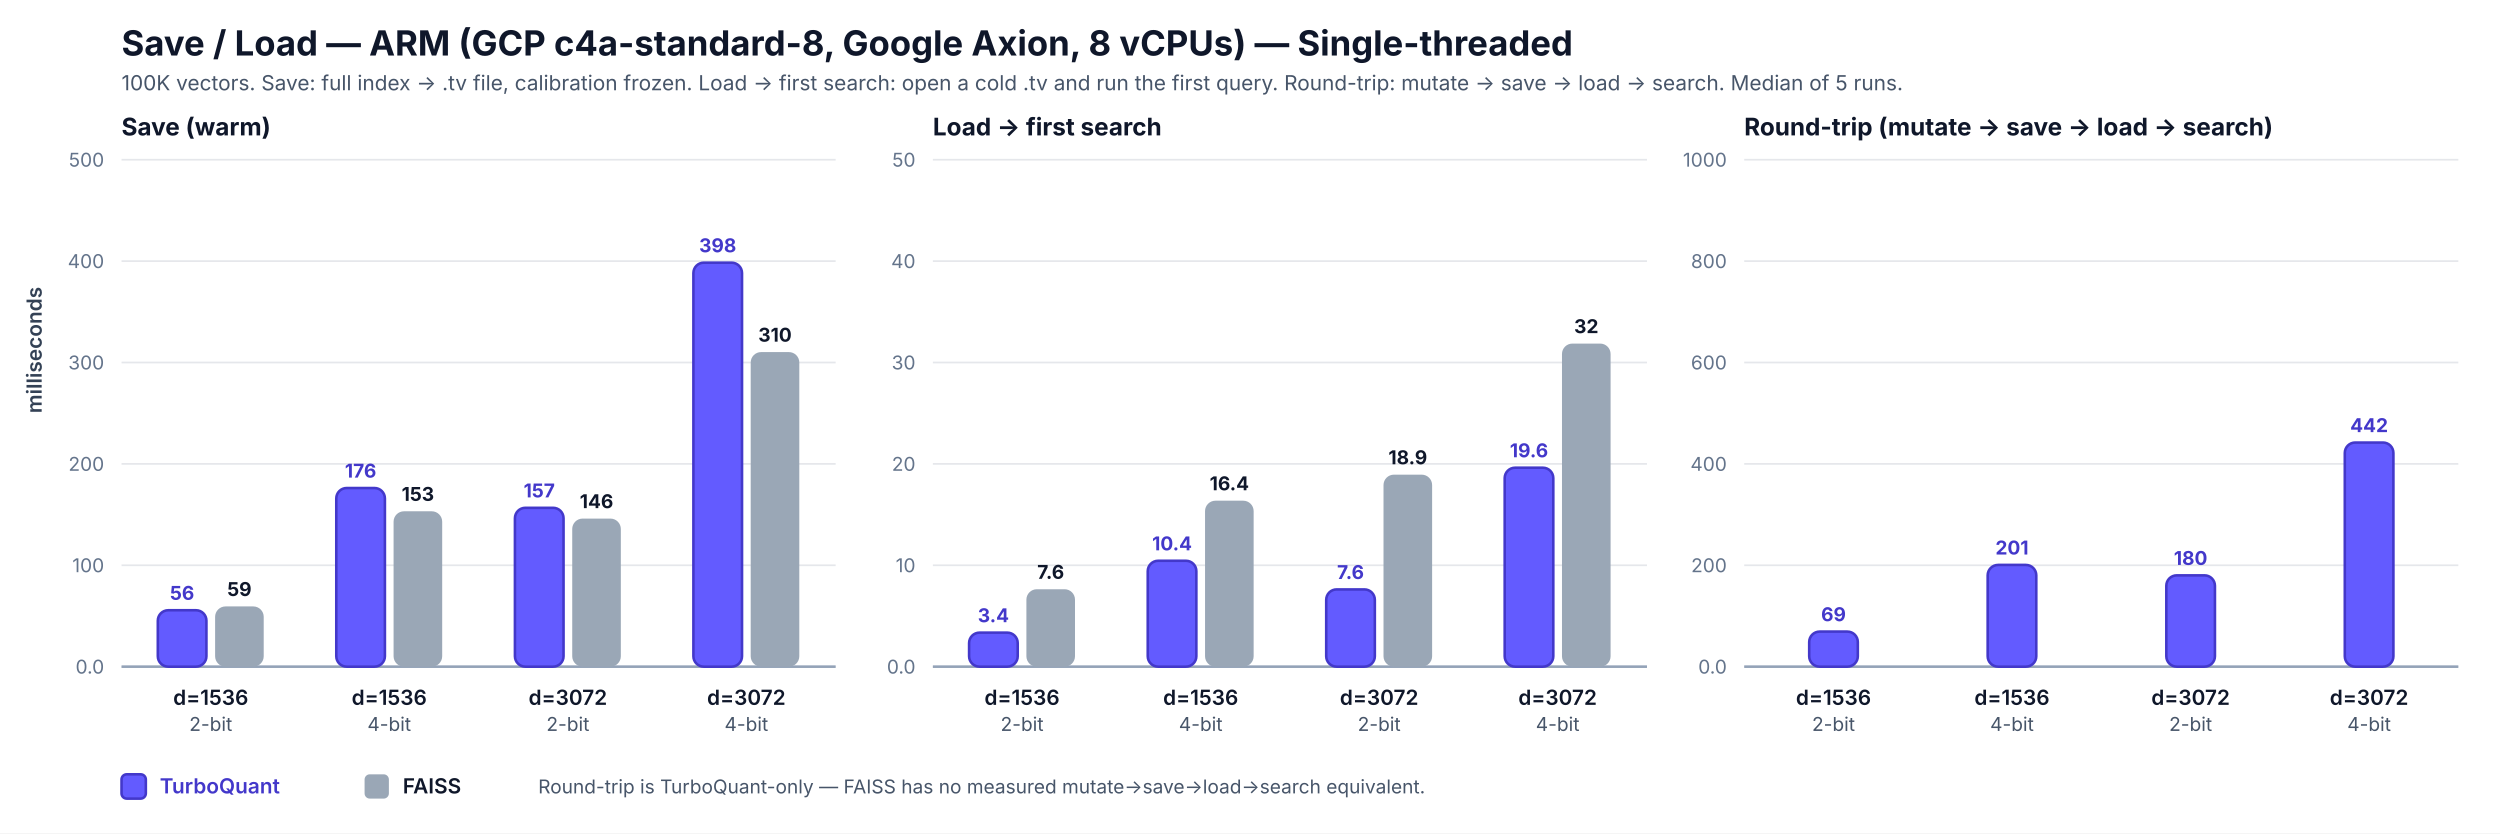
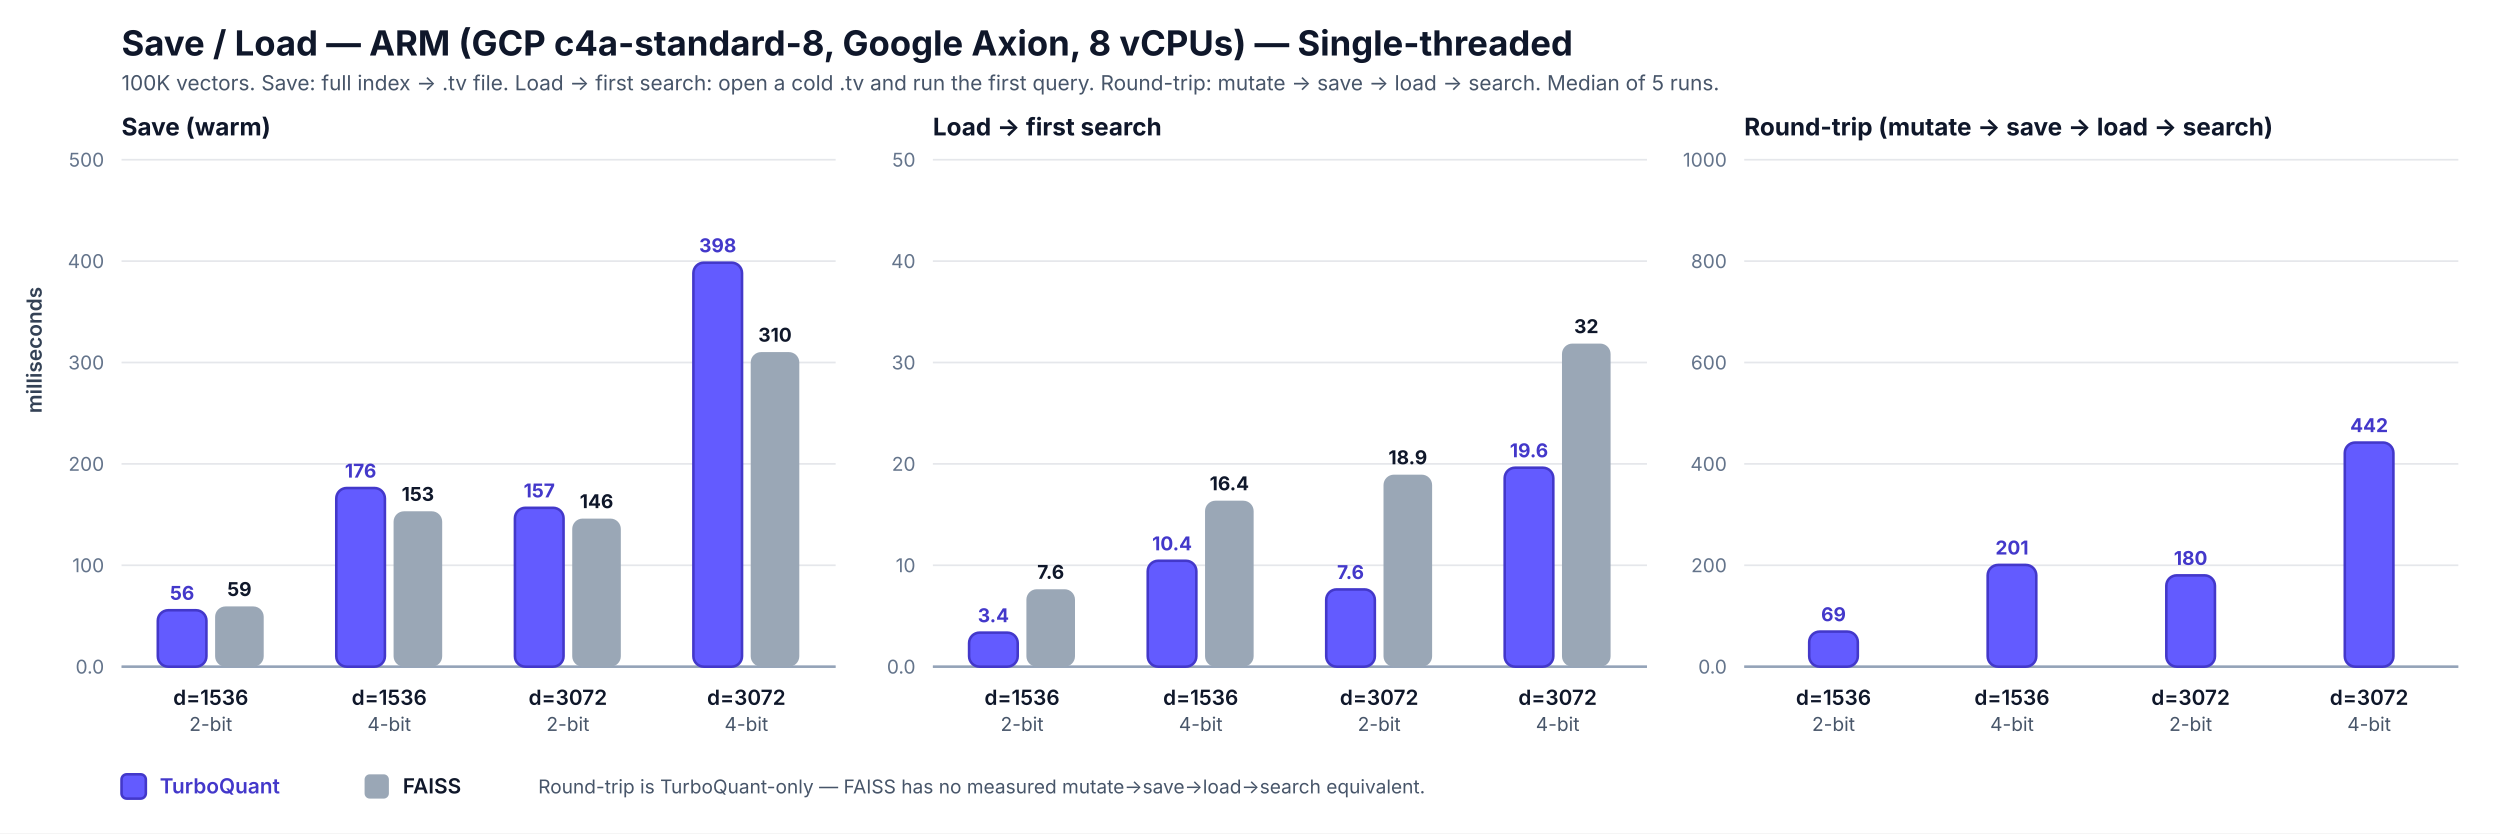
<svg xmlns="http://www.w3.org/2000/svg" width="1440" height="480" viewBox="0 0 1440 480" role="img" aria-label="Persist — ARM (GCP c4a-standard-8, Google Axion, 8 vCPUs) — Single-threaded">
  <style>
  .title { font: 700 20px -apple-system, BlinkMacSystemFont, "Segoe UI", sans-serif; fill: #0f172a; }
  .subtitle { font: 400 12px -apple-system, BlinkMacSystemFont, "Segoe UI", sans-serif; fill: #475569; }
  .panel { font: 700 14px -apple-system, BlinkMacSystemFont, "Segoe UI", sans-serif; fill: #0f172a; }
  .label { font: 600 12px -apple-system, BlinkMacSystemFont, "Segoe UI", sans-serif; fill: #0f172a; }
  .secondary { font: 400 11px -apple-system, BlinkMacSystemFont, "Segoe UI", sans-serif; fill: #475569; }
  .tick { font: 400 11px -apple-system, BlinkMacSystemFont, "Segoe UI", sans-serif; fill: #64748b; }
  .value { font: 700 11px -apple-system, BlinkMacSystemFont, "Segoe UI", sans-serif; fill: #0f172a; }
  .value-accent { font: 700 11px -apple-system, BlinkMacSystemFont, "Segoe UI", sans-serif; fill: #4338ca; }
  .axis { font: 600 12px -apple-system, BlinkMacSystemFont, "Segoe UI", sans-serif; fill: #334155; }
  .legend { font: 600 12px -apple-system, BlinkMacSystemFont, "Segoe UI", sans-serif; fill: #0f172a; }
</style>
  <rect width="100%" height="100%" fill="#ffffff" />
  <text x="70" y="32" class="title">Save / Load — ARM (GCP c4a-standard-8, Google Axion, 8 vCPUs) — Single-threaded</text>
-   <text x="70" y="52" class="subtitle">100K vectors. Save: full index → .tv file, calibration frozen. Load → first search: open a cold .tv and run the first query. Round-trip: mutate → save → load → search. Median of 5 runs.</text>
+   <text x="70" y="52" class="subtitle">100K vectors. Save: full index → .tv file. Load → first search: open a cold .tv and run the first query. Round-trip: mutate → save → load → search. Median of 5 runs.</text>
  <line x1="70.0" y1="384.0" x2="481.333" y2="384.0" stroke="#e5e7eb" stroke-width="1" />
  <text x="60.0" y="388.0" text-anchor="end" class="tick">0.0</text>
  <line x1="70.0" y1="325.6" x2="481.333" y2="325.6" stroke="#e5e7eb" stroke-width="1" />
  <text x="60.0" y="329.6" text-anchor="end" class="tick">100</text>
  <line x1="70.0" y1="267.2" x2="481.333" y2="267.2" stroke="#e5e7eb" stroke-width="1" />
  <text x="60.0" y="271.2" text-anchor="end" class="tick">200</text>
  <line x1="70.0" y1="208.8" x2="481.333" y2="208.8" stroke="#e5e7eb" stroke-width="1" />
  <text x="60.0" y="212.8" text-anchor="end" class="tick">300</text>
  <line x1="70.0" y1="150.4" x2="481.333" y2="150.4" stroke="#e5e7eb" stroke-width="1" />
  <text x="60.0" y="154.4" text-anchor="end" class="tick">400</text>
  <line x1="70.0" y1="92.0" x2="481.333" y2="92.0" stroke="#e5e7eb" stroke-width="1" />
  <text x="60.0" y="96.0" text-anchor="end" class="tick">500</text>
  <line x1="70.0" y1="384.0" x2="481.333" y2="384.0" stroke="#94a3b8" stroke-width="1.5" />
  <text x="70.0" y="78" class="panel">Save (warm)</text>
  <rect x="90.9" y="351.5" width="28" height="32.5" rx="6" fill="#635bff" stroke="#4338ca" stroke-width="1.5" />
  <text x="104.9" y="345.5" text-anchor="middle" class="value-accent">56</text>
  <rect x="123.9" y="349.3" width="28" height="34.7" rx="6" fill="#9aa7b6" />
  <text x="137.9" y="343.3" text-anchor="middle" class="value">59</text>
  <text x="121.4" y="406" text-anchor="middle" class="label">d=1536</text>
  <text x="121.4" y="421" text-anchor="middle" class="secondary">2-bit</text>
  <rect x="193.7" y="281.1" width="28" height="102.9" rx="6" fill="#635bff" stroke="#4338ca" stroke-width="1.5" />
  <text x="207.7" y="275.1" text-anchor="middle" class="value-accent">176</text>
  <rect x="226.7" y="294.5" width="28" height="89.5" rx="6" fill="#9aa7b6" />
  <text x="240.7" y="288.5" text-anchor="middle" class="value">153</text>
  <text x="224.2" y="406" text-anchor="middle" class="label">d=1536</text>
  <text x="224.2" y="421" text-anchor="middle" class="secondary">4-bit</text>
  <rect x="296.6" y="292.5" width="28" height="91.5" rx="6" fill="#635bff" stroke="#4338ca" stroke-width="1.5" />
  <text x="310.6" y="286.5" text-anchor="middle" class="value-accent">157</text>
  <rect x="329.6" y="298.7" width="28" height="85.3" rx="6" fill="#9aa7b6" />
  <text x="343.6" y="292.7" text-anchor="middle" class="value">146</text>
  <text x="327.1" y="406" text-anchor="middle" class="label">d=3072</text>
  <text x="327.1" y="421" text-anchor="middle" class="secondary">2-bit</text>
  <rect x="399.4" y="151.3" width="28" height="232.7" rx="6" fill="#635bff" stroke="#4338ca" stroke-width="1.5" />
  <text x="413.4" y="145.3" text-anchor="middle" class="value-accent">398</text>
  <rect x="432.4" y="202.8" width="28" height="181.2" rx="6" fill="#9aa7b6" />
  <text x="446.4" y="196.8" text-anchor="middle" class="value">310</text>
  <text x="429.9" y="406" text-anchor="middle" class="label">d=3072</text>
  <text x="429.9" y="421" text-anchor="middle" class="secondary">4-bit</text>
  <line x1="537.333" y1="384.0" x2="948.667" y2="384.0" stroke="#e5e7eb" stroke-width="1" />
  <text x="527.333" y="388.0" text-anchor="end" class="tick">0.0</text>
  <line x1="537.333" y1="325.6" x2="948.667" y2="325.6" stroke="#e5e7eb" stroke-width="1" />
  <text x="527.333" y="329.6" text-anchor="end" class="tick">10</text>
  <line x1="537.333" y1="267.2" x2="948.667" y2="267.2" stroke="#e5e7eb" stroke-width="1" />
  <text x="527.333" y="271.2" text-anchor="end" class="tick">20</text>
  <line x1="537.333" y1="208.8" x2="948.667" y2="208.8" stroke="#e5e7eb" stroke-width="1" />
  <text x="527.333" y="212.8" text-anchor="end" class="tick">30</text>
  <line x1="537.333" y1="150.4" x2="948.667" y2="150.4" stroke="#e5e7eb" stroke-width="1" />
  <text x="527.333" y="154.4" text-anchor="end" class="tick">40</text>
  <line x1="537.333" y1="92.0" x2="948.667" y2="92.0" stroke="#e5e7eb" stroke-width="1" />
  <text x="527.333" y="96.0" text-anchor="end" class="tick">50</text>
  <line x1="537.333" y1="384.0" x2="948.667" y2="384.0" stroke="#94a3b8" stroke-width="1.5" />
  <text x="537.333" y="78" class="panel">Load → first search</text>
  <rect x="558.2" y="364.4" width="28" height="19.6" rx="6" fill="#635bff" stroke="#4338ca" stroke-width="1.5" />
  <text x="572.2" y="358.4" text-anchor="middle" class="value-accent">3.4</text>
  <rect x="591.2" y="339.4" width="28" height="44.6" rx="6" fill="#9aa7b6" />
  <text x="605.2" y="333.4" text-anchor="middle" class="value">7.6</text>
  <text x="588.7" y="406" text-anchor="middle" class="label">d=1536</text>
  <text x="588.7" y="421" text-anchor="middle" class="secondary">2-bit</text>
  <rect x="661.1" y="323.0" width="28" height="61.0" rx="6" fill="#635bff" stroke="#4338ca" stroke-width="1.5" />
  <text x="675.1" y="317.0" text-anchor="middle" class="value-accent">10.4</text>
  <rect x="694.1" y="288.4" width="28" height="95.6" rx="6" fill="#9aa7b6" />
  <text x="708.1" y="282.4" text-anchor="middle" class="value">16.4</text>
  <text x="691.6" y="406" text-anchor="middle" class="label">d=1536</text>
  <text x="691.6" y="421" text-anchor="middle" class="secondary">4-bit</text>
  <rect x="763.9" y="339.5" width="28" height="44.5" rx="6" fill="#635bff" stroke="#4338ca" stroke-width="1.5" />
  <text x="777.9" y="333.5" text-anchor="middle" class="value-accent">7.6</text>
  <rect x="796.9" y="273.4" width="28" height="110.6" rx="6" fill="#9aa7b6" />
  <text x="810.9" y="267.4" text-anchor="middle" class="value">18.9</text>
  <text x="794.4" y="406" text-anchor="middle" class="label">d=3072</text>
  <text x="794.4" y="421" text-anchor="middle" class="secondary">2-bit</text>
  <rect x="866.7" y="269.4" width="28" height="114.6" rx="6" fill="#635bff" stroke="#4338ca" stroke-width="1.5" />
  <text x="880.7" y="263.4" text-anchor="middle" class="value-accent">19.6</text>
  <rect x="899.7" y="197.9" width="28" height="186.1" rx="6" fill="#9aa7b6" />
  <text x="913.7" y="191.9" text-anchor="middle" class="value">32</text>
  <text x="897.2" y="406" text-anchor="middle" class="label">d=3072</text>
  <text x="897.2" y="421" text-anchor="middle" class="secondary">4-bit</text>
  <line x1="1004.667" y1="384.0" x2="1416.0" y2="384.0" stroke="#e5e7eb" stroke-width="1" />
  <text x="994.667" y="388.0" text-anchor="end" class="tick">0.0</text>
  <line x1="1004.667" y1="325.6" x2="1416.0" y2="325.6" stroke="#e5e7eb" stroke-width="1" />
  <text x="994.667" y="329.6" text-anchor="end" class="tick">200</text>
  <line x1="1004.667" y1="267.2" x2="1416.0" y2="267.2" stroke="#e5e7eb" stroke-width="1" />
  <text x="994.667" y="271.2" text-anchor="end" class="tick">400</text>
  <line x1="1004.667" y1="208.8" x2="1416.0" y2="208.8" stroke="#e5e7eb" stroke-width="1" />
  <text x="994.667" y="212.8" text-anchor="end" class="tick">600</text>
  <line x1="1004.667" y1="150.4" x2="1416.0" y2="150.4" stroke="#e5e7eb" stroke-width="1" />
  <text x="994.667" y="154.4" text-anchor="end" class="tick">800</text>
  <line x1="1004.667" y1="92.0" x2="1416.0" y2="92.0" stroke="#e5e7eb" stroke-width="1" />
  <text x="994.667" y="96.0" text-anchor="end" class="tick">1000</text>
  <line x1="1004.667" y1="384.0" x2="1416.0" y2="384.0" stroke="#94a3b8" stroke-width="1.5" />
  <text x="1004.667" y="78" class="panel">Round-trip (mutate → save → load → search)</text>
  <rect x="1042.1" y="363.8" width="28" height="20.2" rx="6" fill="#635bff" stroke="#4338ca" stroke-width="1.5" />
  <text x="1056.1" y="357.8" text-anchor="middle" class="value-accent">69</text>
  <text x="1056.1" y="406" text-anchor="middle" class="label">d=1536</text>
  <text x="1056.1" y="421" text-anchor="middle" class="secondary">2-bit</text>
  <rect x="1144.9" y="325.4" width="28" height="58.6" rx="6" fill="#635bff" stroke="#4338ca" stroke-width="1.5" />
  <text x="1158.9" y="319.4" text-anchor="middle" class="value-accent">201</text>
  <text x="1158.9" y="406" text-anchor="middle" class="label">d=1536</text>
  <text x="1158.9" y="421" text-anchor="middle" class="secondary">4-bit</text>
  <rect x="1247.8" y="331.4" width="28" height="52.6" rx="6" fill="#635bff" stroke="#4338ca" stroke-width="1.5" />
  <text x="1261.8" y="325.4" text-anchor="middle" class="value-accent">180</text>
  <text x="1261.8" y="406" text-anchor="middle" class="label">d=3072</text>
  <text x="1261.8" y="421" text-anchor="middle" class="secondary">2-bit</text>
  <rect x="1350.6" y="254.9" width="28" height="129.1" rx="6" fill="#635bff" stroke="#4338ca" stroke-width="1.5" />
  <text x="1364.6" y="248.9" text-anchor="middle" class="value-accent">442</text>
  <text x="1364.6" y="406" text-anchor="middle" class="label">d=3072</text>
  <text x="1364.6" y="421" text-anchor="middle" class="secondary">4-bit</text>
  <text x="24" y="238.0" transform="rotate(-90, 24, 238.0)" class="axis">milliseconds</text>
  <rect x="70" y="446" width="14" height="14" rx="3" fill="#635bff" stroke="#4338ca" stroke-width="1.5" />
  <text x="92" y="457" class="legend" style="fill: #4338ca;">TurboQuant</text>
  <rect x="210" y="446" width="14" height="14" rx="3" fill="#9aa7b6" />
  <text x="232" y="457" class="legend">FAISS</text>
  <text x="310" y="457" class="secondary">Round-trip is TurboQuant-only — FAISS has no measured mutate→save→load→search equivalent.</text>
</svg>
